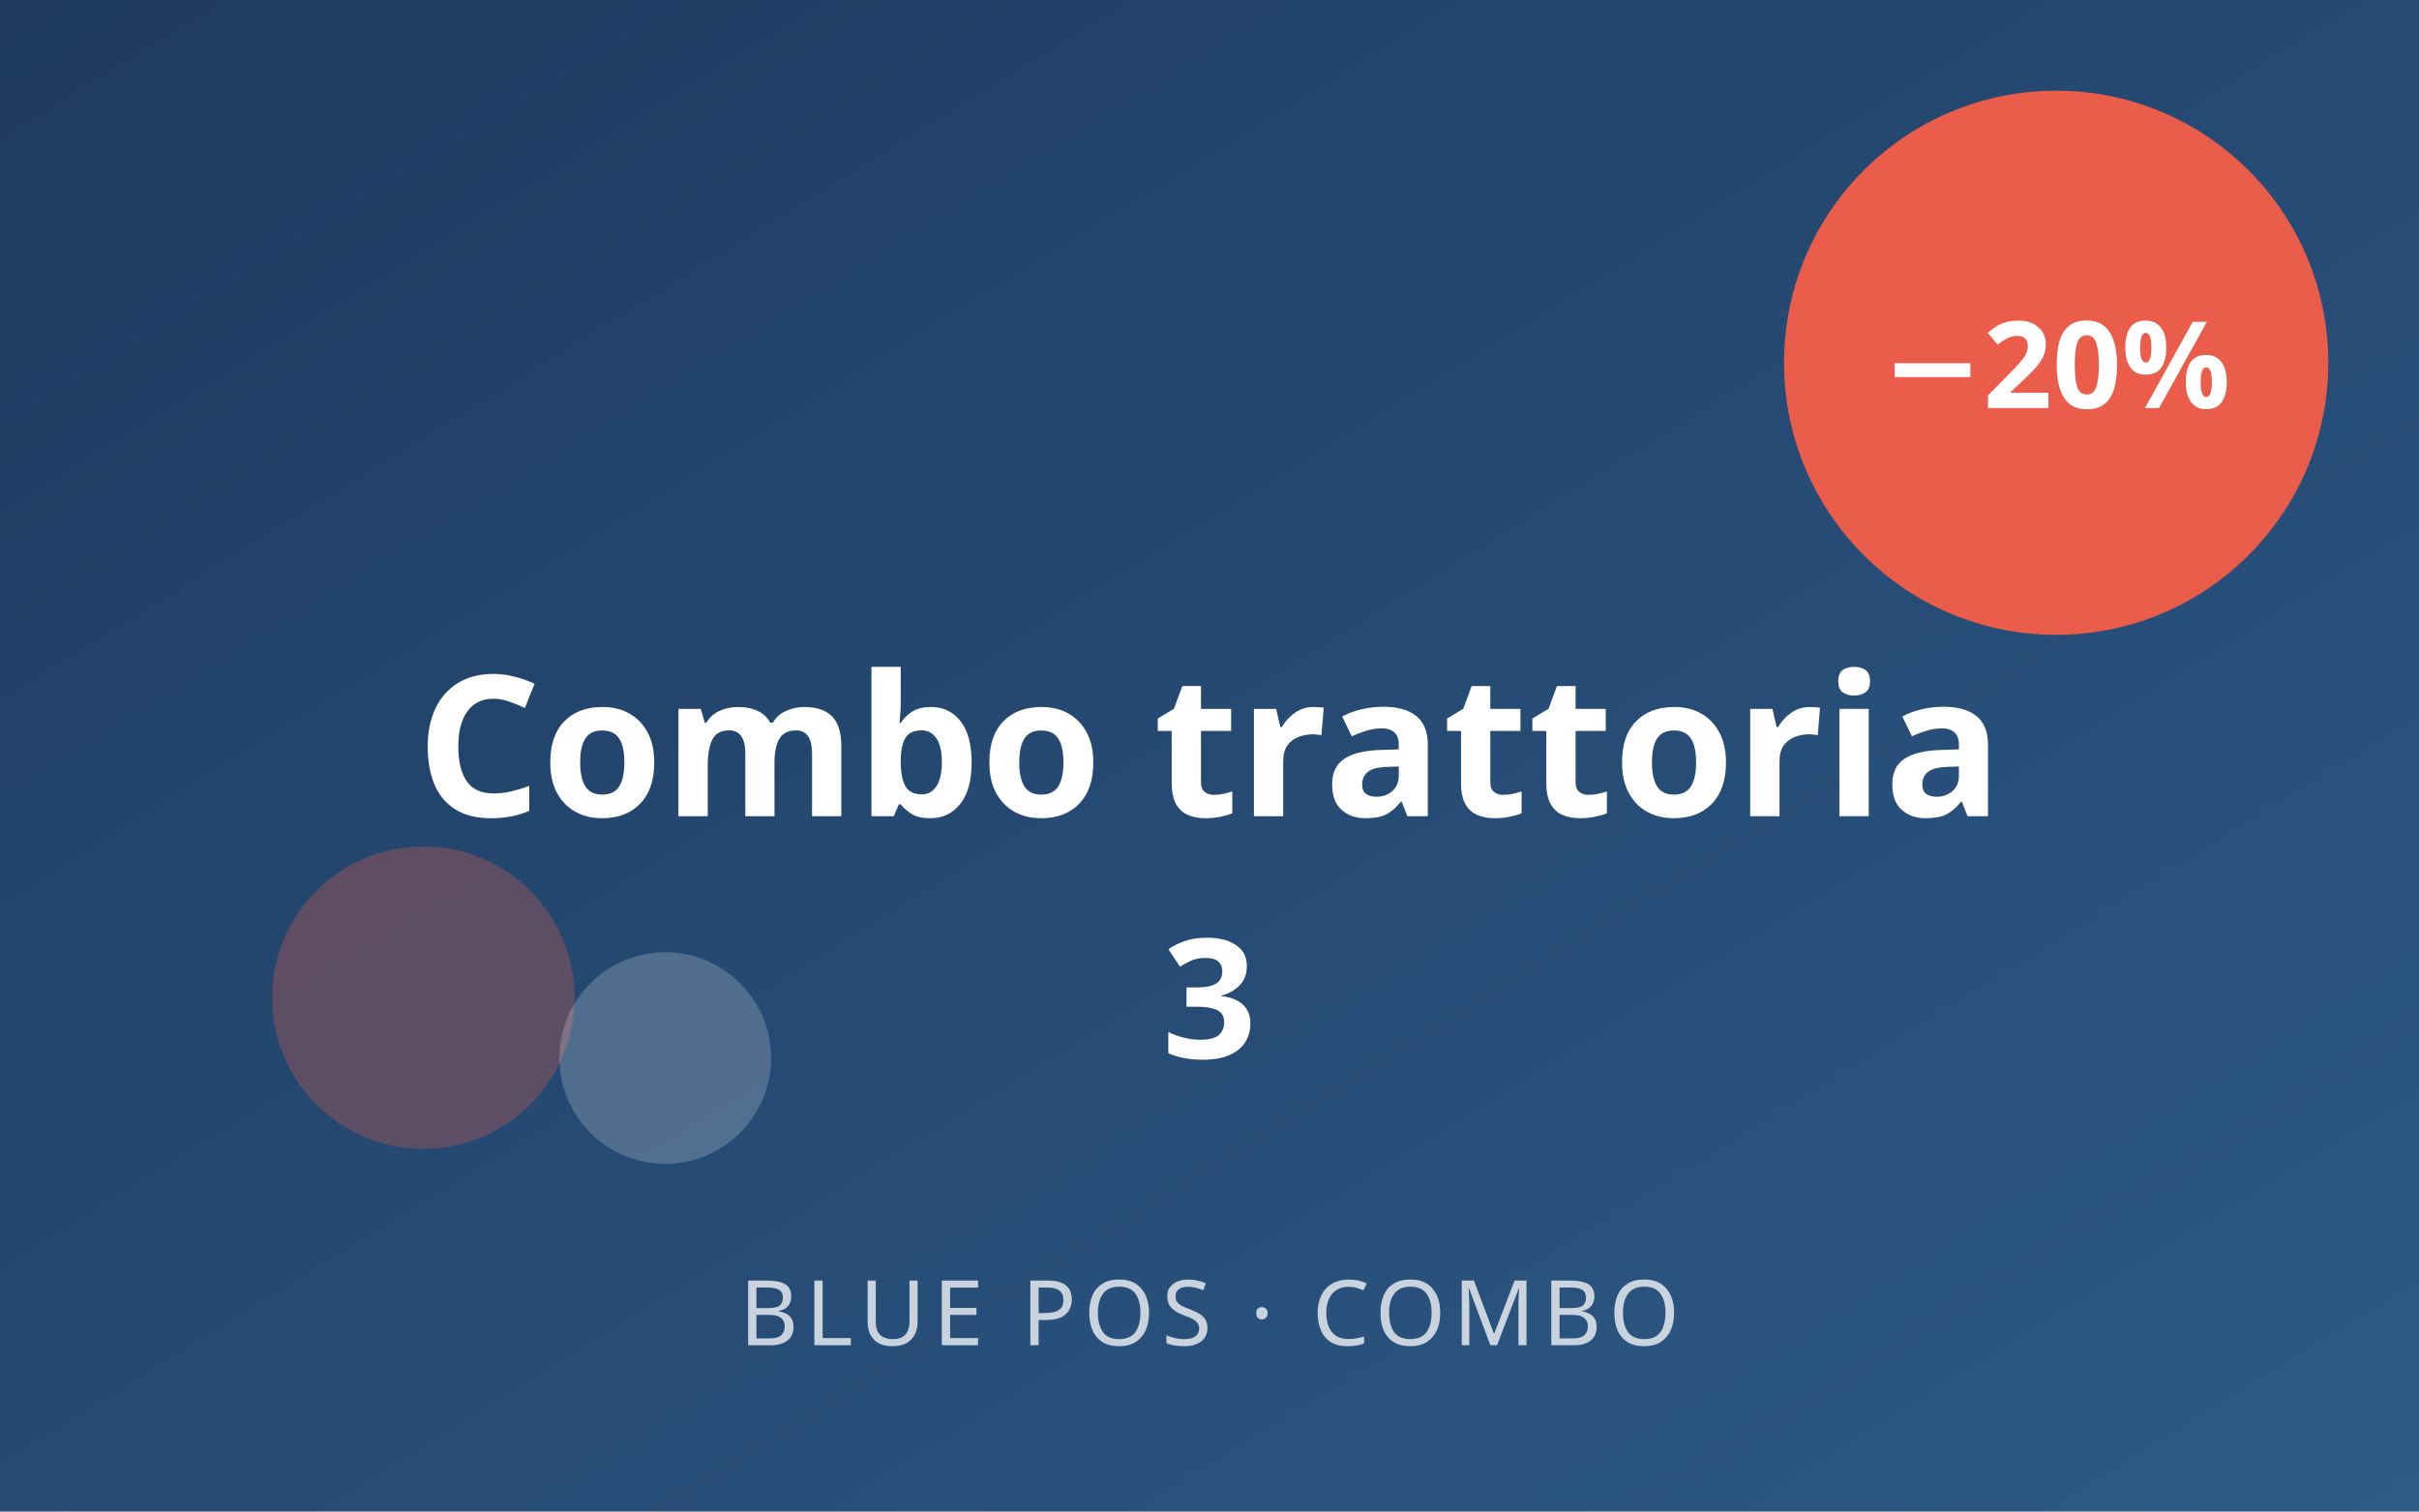
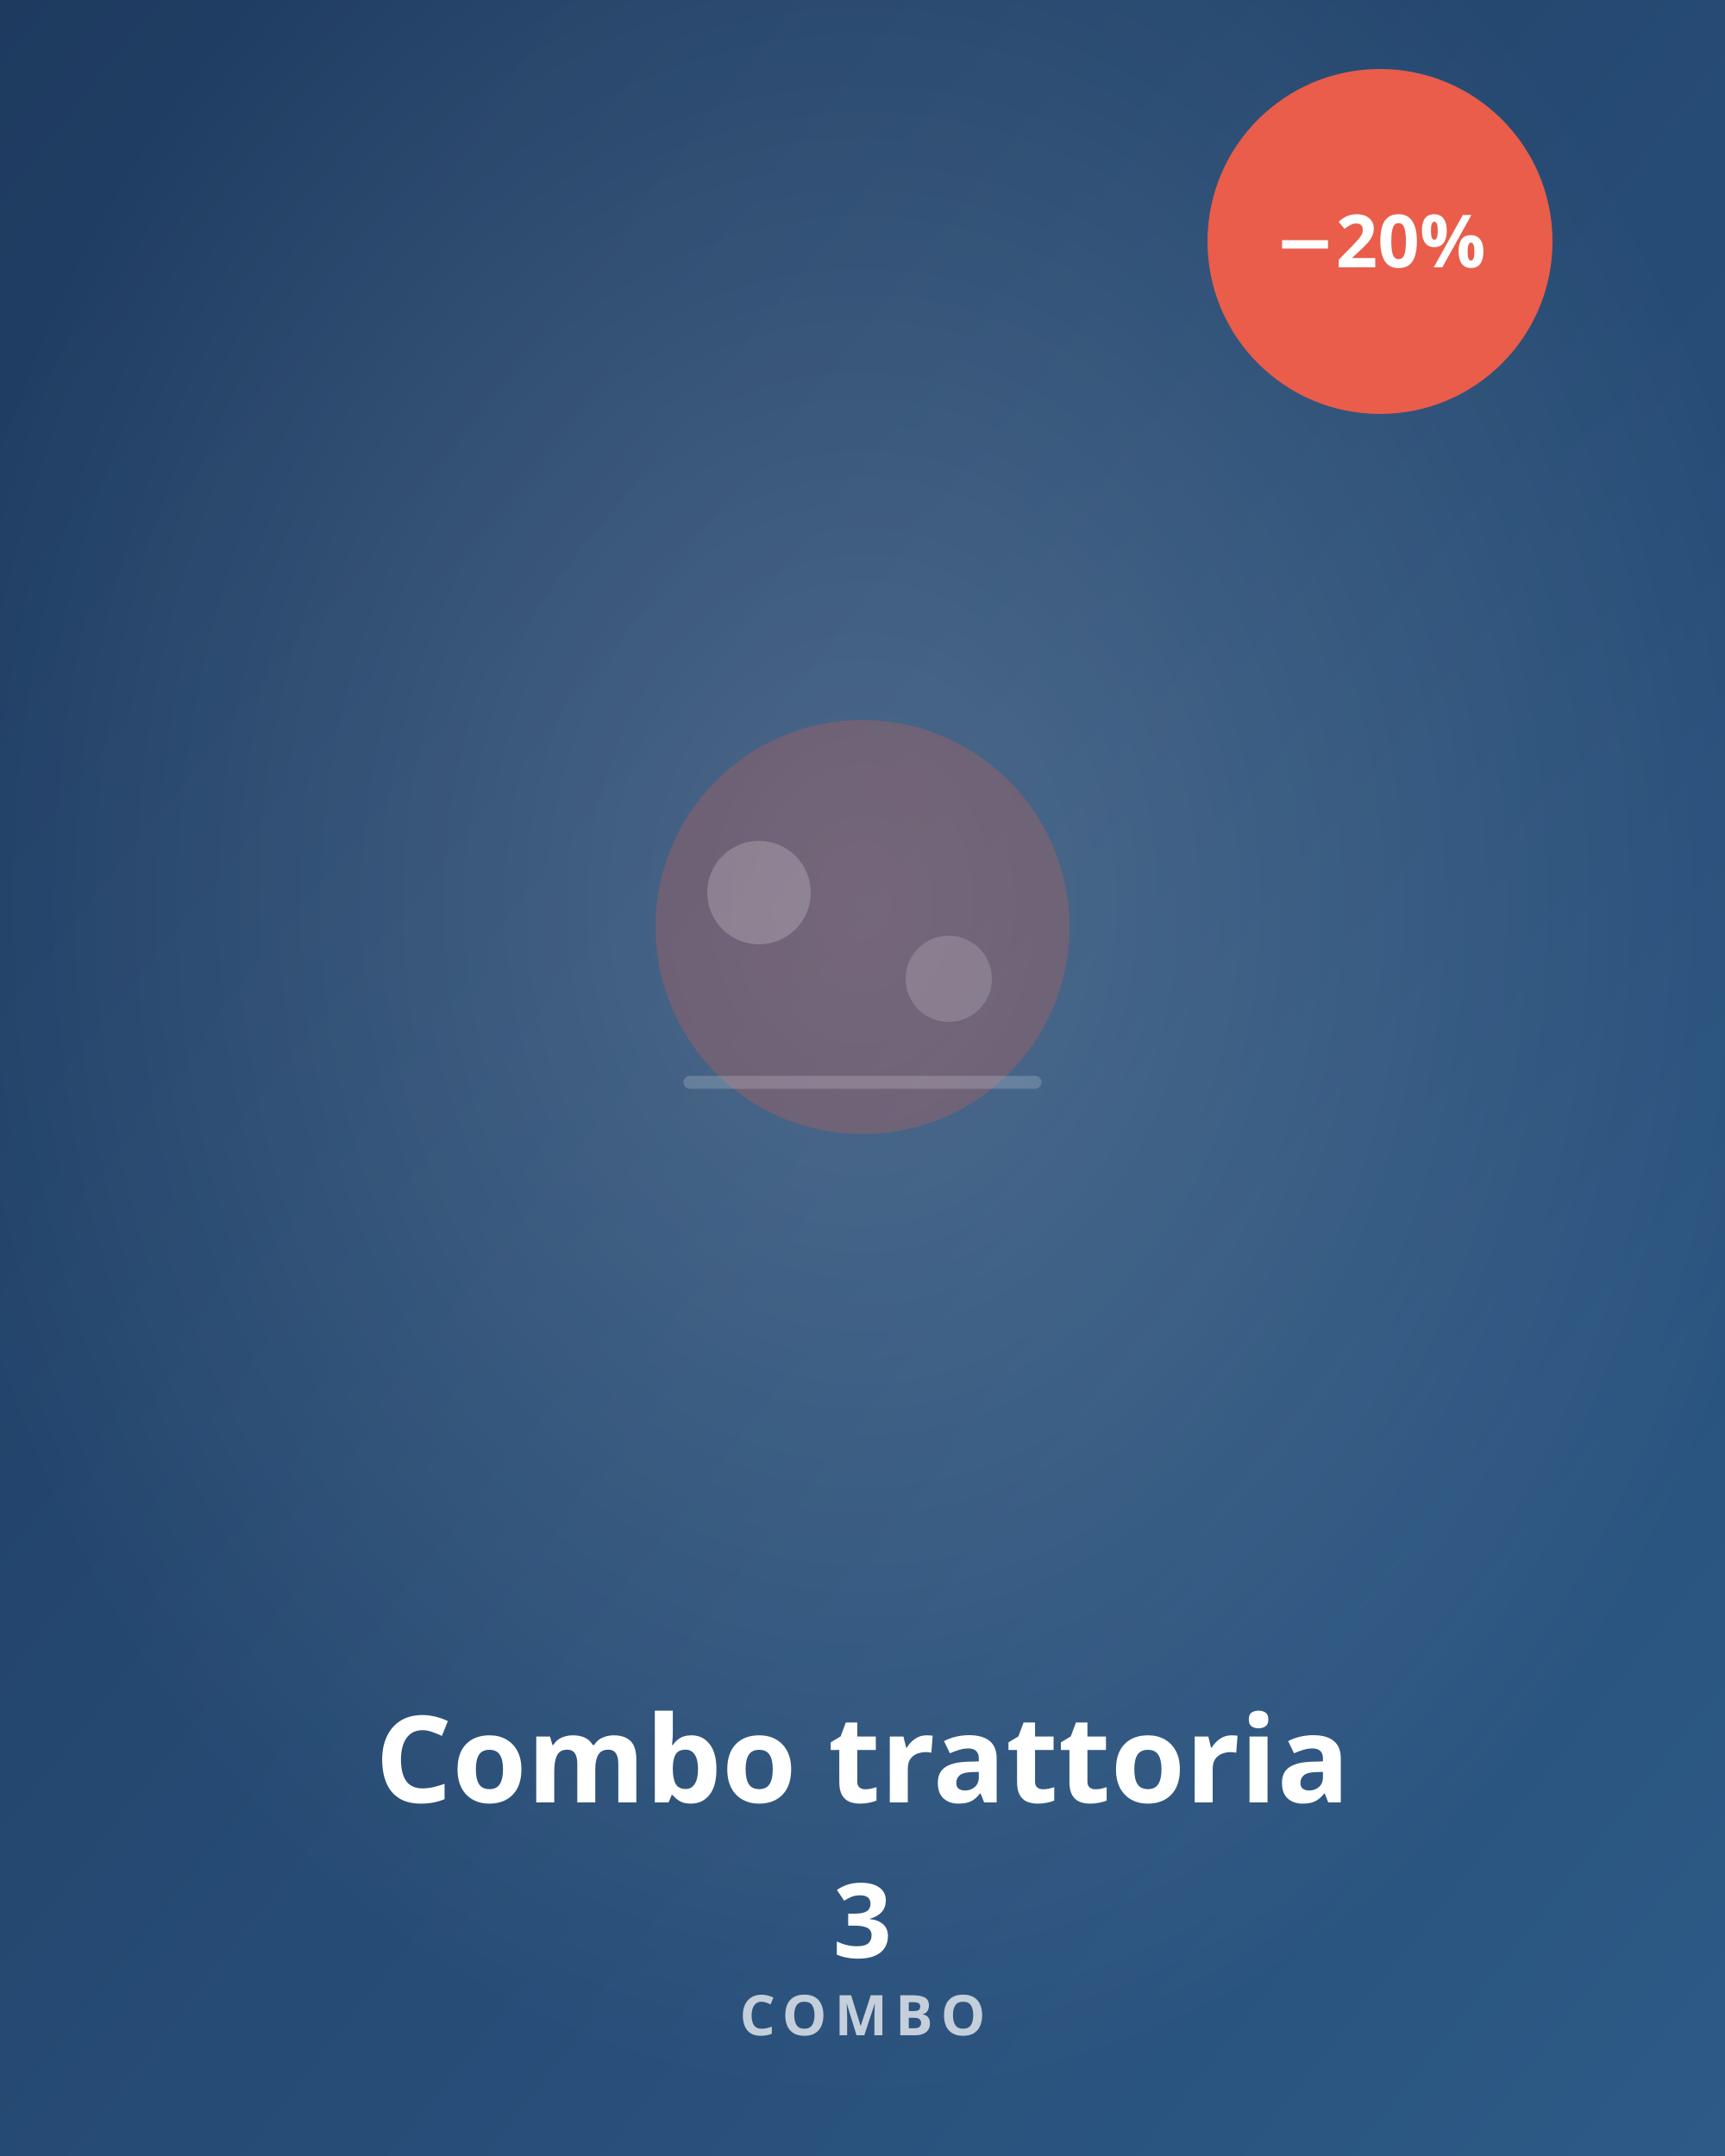
- <svg xmlns="http://www.w3.org/2000/svg" viewBox="0 0 320 200" role="img" aria-label="Combo trattoria 3">
+ <svg xmlns="http://www.w3.org/2000/svg" viewBox="0 0 400 500" role="img" aria-label="Combo trattoria 3">
  <defs>
    <linearGradient id="bg" x1="0%" y1="0%" x2="100%" y2="100%">
      <stop offset="0%" stop-color="#1e3a5f" />
      <stop offset="100%" stop-color="#2d5a87" />
    </linearGradient>
+     <radialGradient id="halo" cx="50%" cy="42%" r="55%">
+       <stop offset="0%" stop-color="#ffffff" stop-opacity="0.18" />
+       <stop offset="100%" stop-color="#ffffff" stop-opacity="0" />
+     </radialGradient>
  </defs>
-   <rect width="320" height="200" fill="url(#bg)" />
-   <circle cx="56" cy="132" r="20" fill="#e95d4a" opacity="0.3" />
-   <circle cx="88" cy="140" r="14" fill="#fff" opacity="0.2" />
-   <circle cx="272" cy="48" r="36" fill="#e95d4a" />
-   <text x="272" y="54" text-anchor="middle" fill="#fff" font-family="system-ui,sans-serif" font-size="16" font-weight="700">−20%</text>
-   <text x="160" y="108" text-anchor="middle" fill="#ffffff" font-family="system-ui,sans-serif" font-size="26" font-weight="700">Combo trattoria<tspan x="160" dy="32" font-size="22">3</tspan>
+   <rect width="400" height="500" fill="url(#bg)" />
+   <rect width="400" height="500" fill="url(#halo)" />
+   <g transform="translate(200 215)" opacity="0.92">
+     <circle r="48" fill="#e95d4a" opacity="0.28" />
+     <circle cx="-24" cy="-8" r="12" fill="#fff" opacity="0.22" />
+     <circle cx="20" cy="12" r="10" fill="#fff" opacity="0.18" />
+     <path d="M-40 36 H40" stroke="#fff" stroke-width="3" opacity="0.2" stroke-linecap="round" />
+   </g>
+   <g transform="translate(320 56)">
+     <circle r="40" fill="#e95d4a" />
+     <text y="6" text-anchor="middle" fill="#fff" font-family="system-ui,sans-serif" font-size="17" font-weight="700">−20%</text>
+   </g>
+   <text x="200" y="418" text-anchor="middle" fill="#ffffff" font-family="system-ui,sans-serif" font-size="28" font-weight="700">Combo trattoria<tspan x="200" dy="36" font-size="24">3</tspan>
  </text>
-   <text x="160" y="178" text-anchor="middle" fill="rgba(255,255,255,0.75)" font-family="system-ui,sans-serif" font-size="12" letter-spacing="0.08em">BLUE POS · COMBO</text>
+   <text x="200" y="472" text-anchor="middle" fill="rgba(255,255,255,0.72)" font-family="system-ui,sans-serif" font-size="13" font-weight="600" letter-spacing="0.14em">COMBO</text>
</svg>
